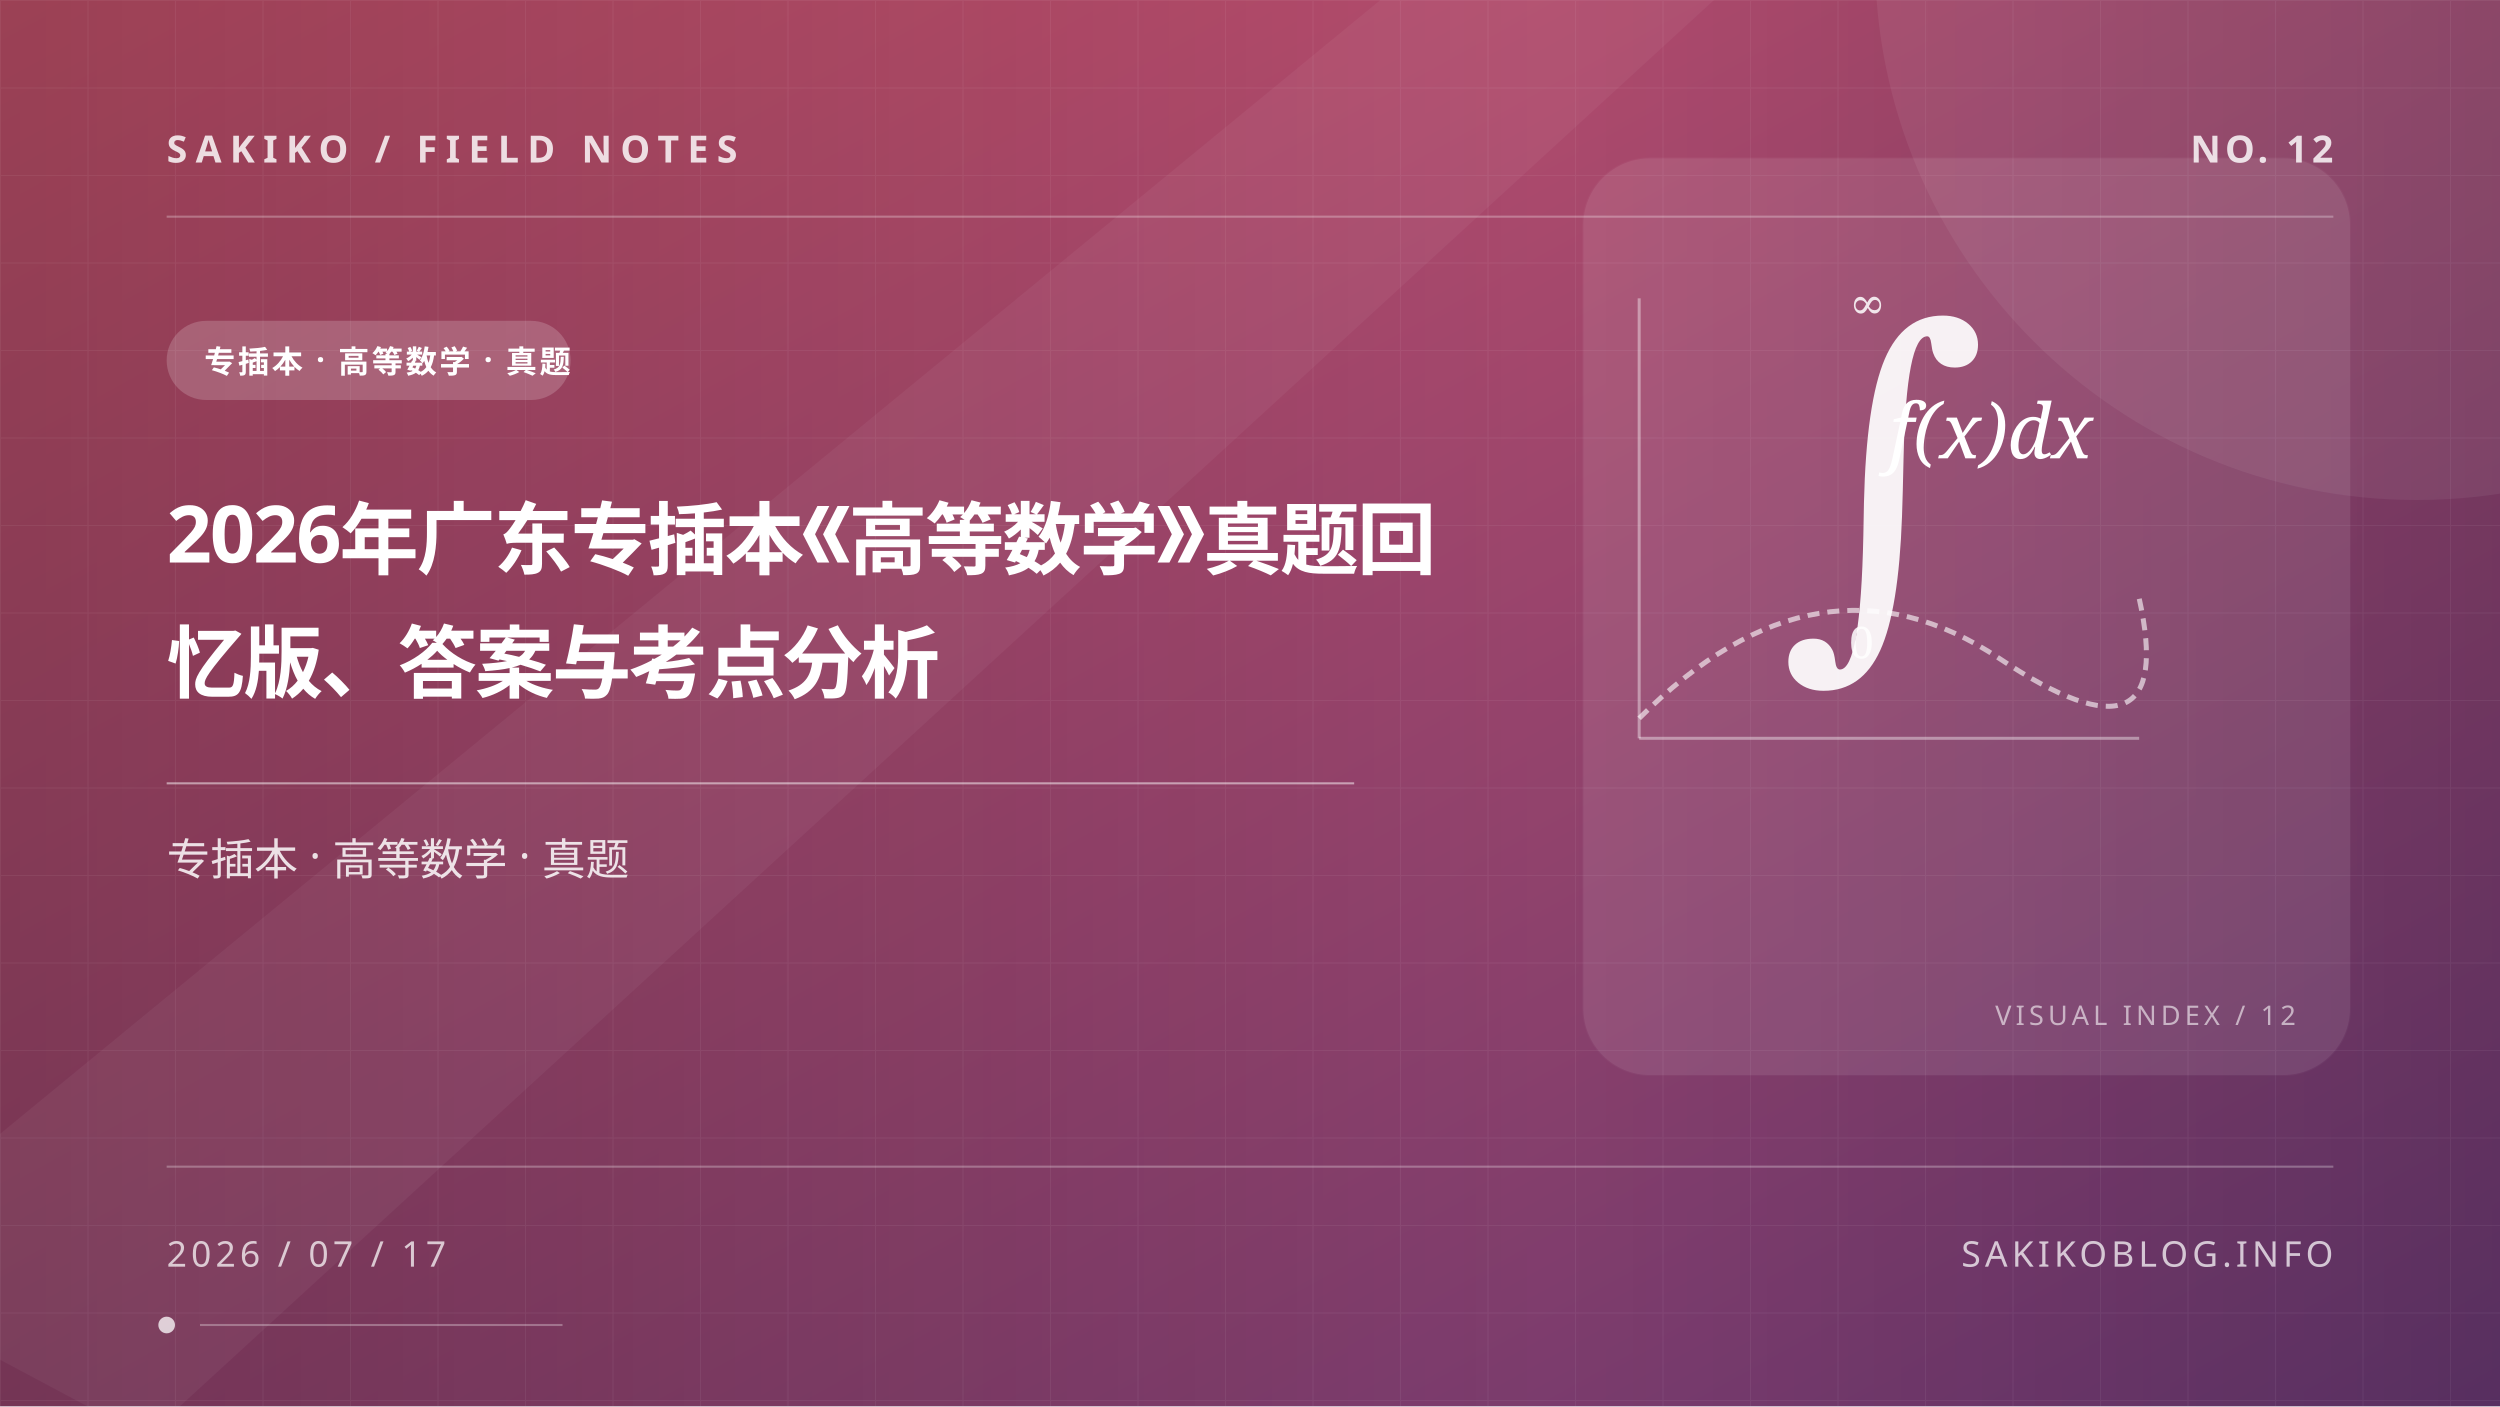
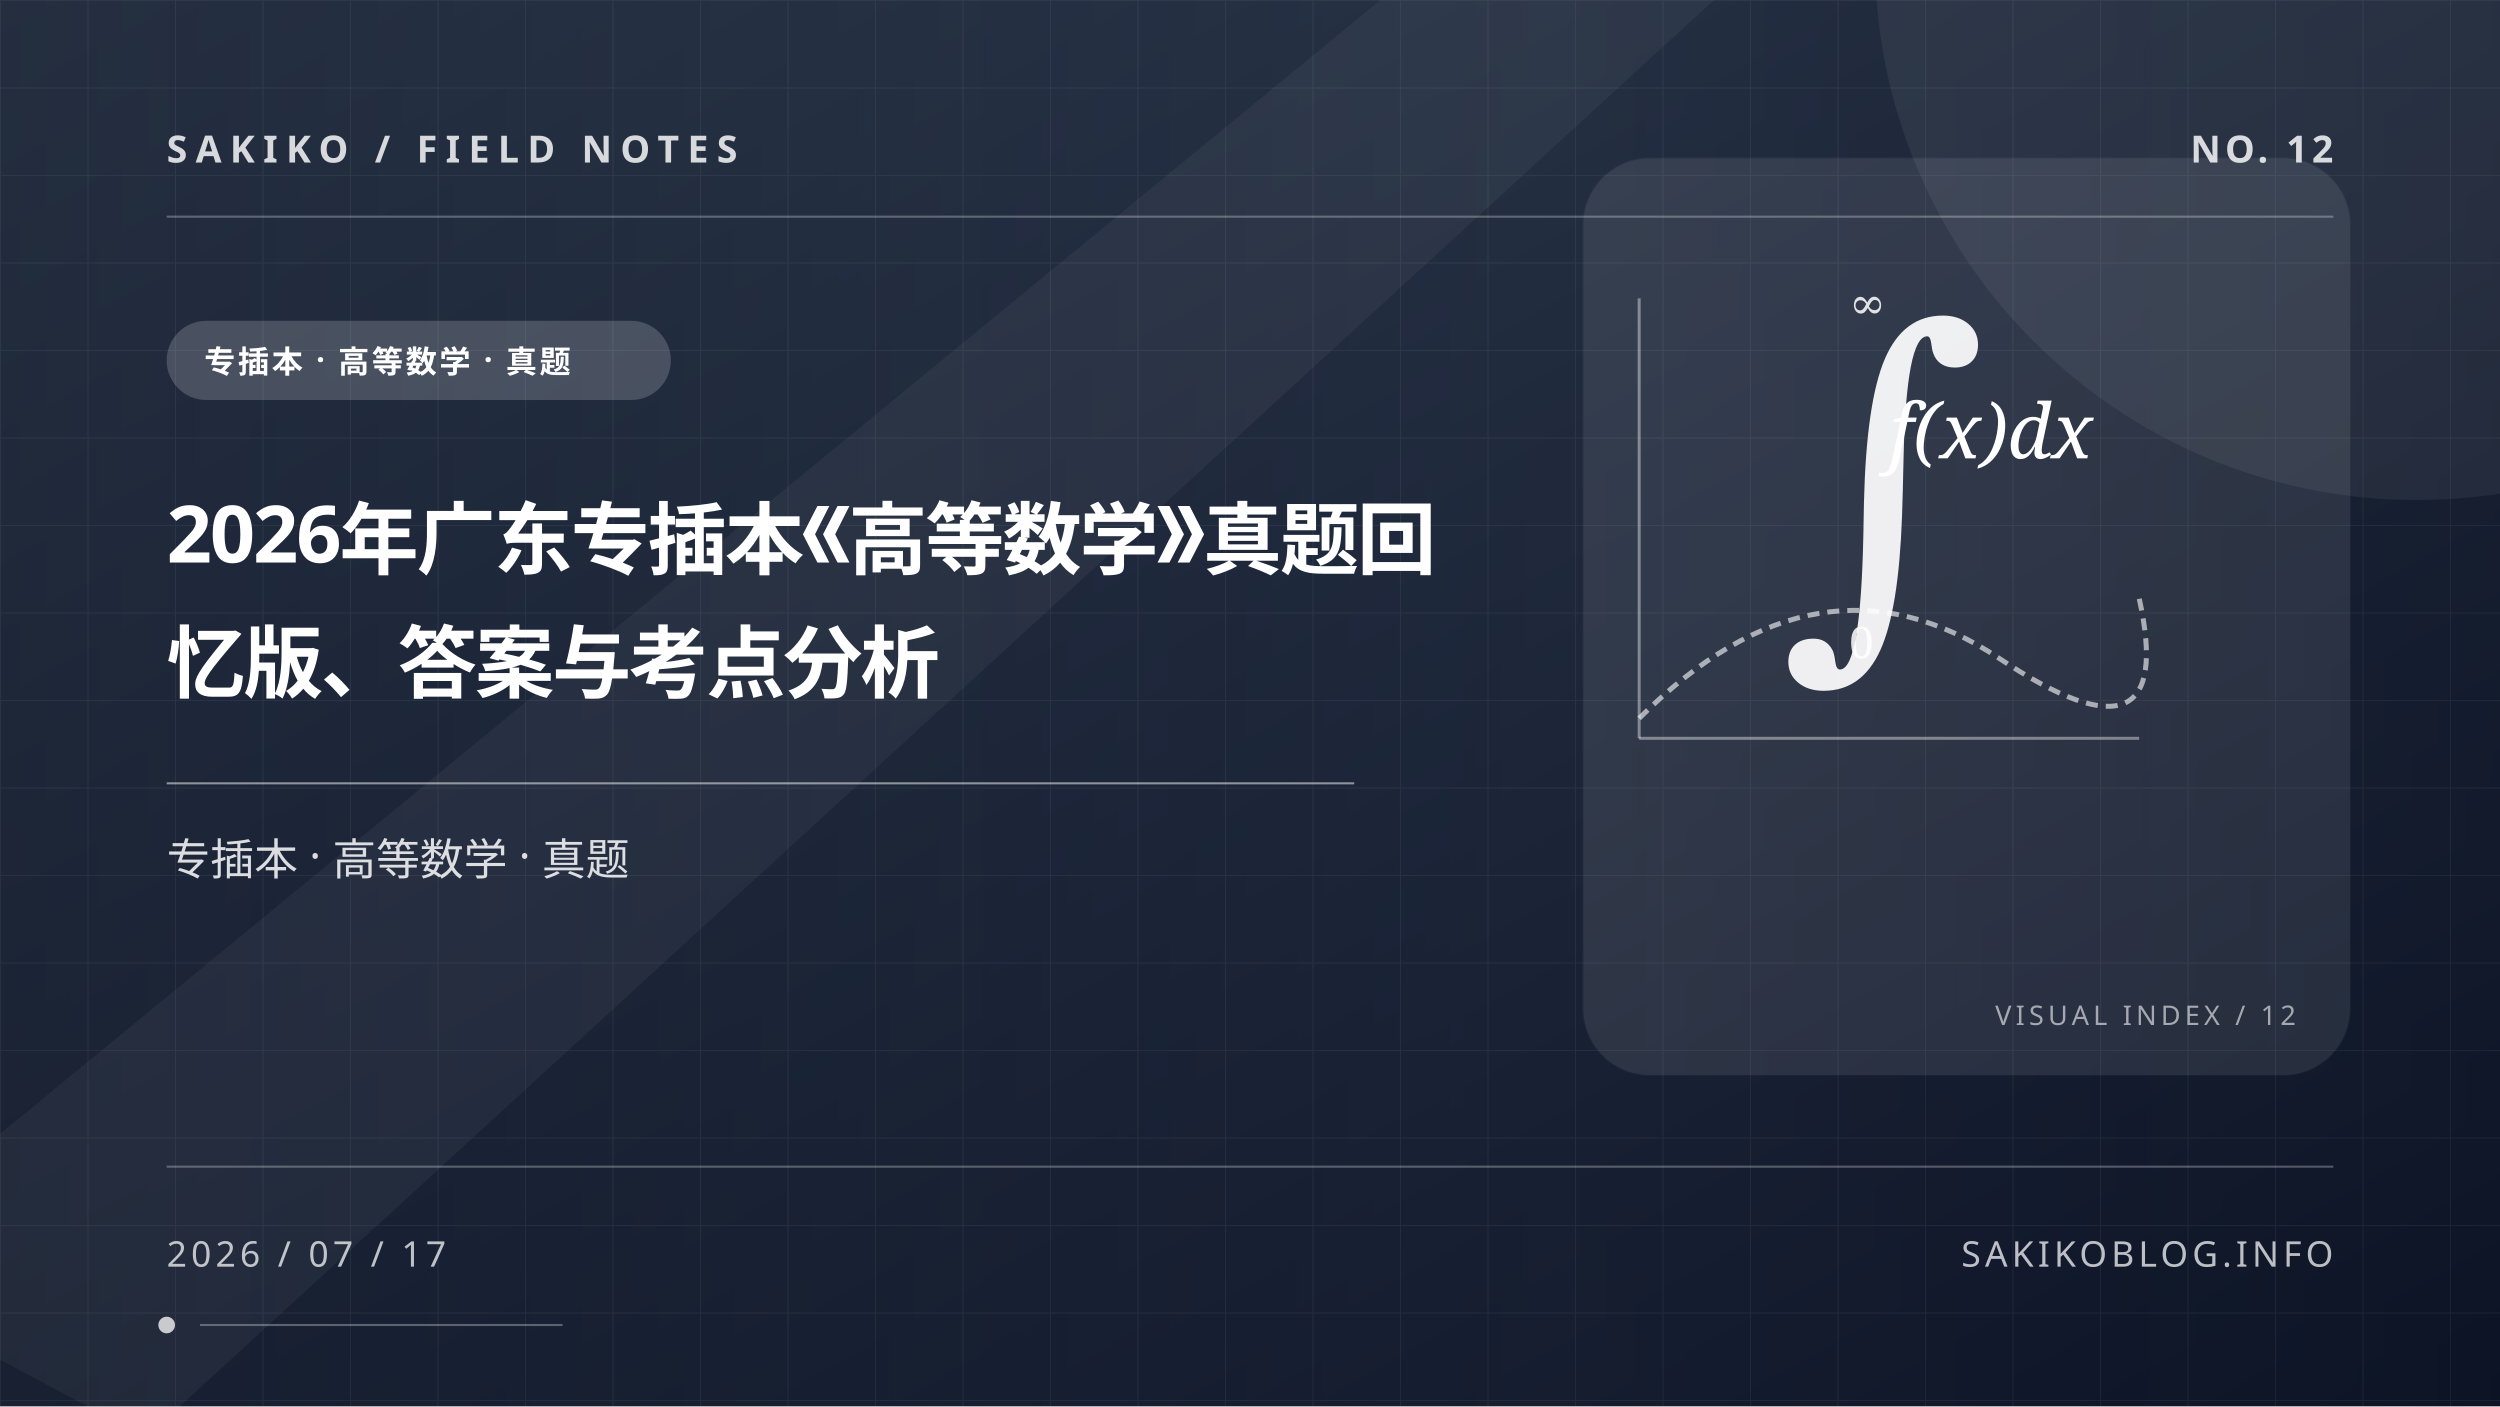
<svg xmlns="http://www.w3.org/2000/svg" viewBox="0 0 1200 675" width="1200" height="675" font-family="'Noto Sans SC','Microsoft YaHei','PingFang SC',sans-serif">
  <defs>
    <linearGradient id="bg" x1="0" y1="0" x2="1" y2="1">
-       <stop offset="0" stop-color="#e85d75" />
-       <stop offset="1" stop-color="#713b77" />
+       <stop offset="0" stop-color="#334155" />
+       <stop offset="1" stop-color="#0f172a" />
    </linearGradient>
    <linearGradient id="shade" x1="0" y1="0" x2="1" y2="0">
      <stop offset="0" stop-color="#050816" stop-opacity="0.34" />
      <stop offset="0.62" stop-color="#050816" stop-opacity="0.10" />
      <stop offset="1" stop-color="#050816" stop-opacity="0.24" />
    </linearGradient>
    <pattern id="grid" width="42" height="42" patternUnits="userSpaceOnUse">
      <path d="M 42 0 L 0 0 0 42" fill="none" stroke="#fff" stroke-opacity="0.055" stroke-width="1" />
    </pattern>
    <clipPath id="art-clip">
      <rect x="760" y="76" width="368" height="440" rx="32" />
    </clipPath>
  </defs>
  <rect width="1200" height="675" fill="url(#bg)" />
  <rect width="1200" height="675" fill="url(#shade)" />
  <rect width="1200" height="675" fill="url(#grid)" />
  <path d="M -80 610 L 760 -80 L 910 -80 L 70 690 Z" fill="#fff" opacity="0.045" />
  <circle cx="1160" cy="-20" r="260" fill="#fff" opacity="0.06" />
  <text x="80" y="78" font-size="18" font-weight="700" letter-spacing="4" fill="#fff" opacity="0.82">SAKIKO / FIELD NOTES</text>
  <text x="1120" y="78" font-size="18" font-weight="700" letter-spacing="2" text-anchor="end" fill="#fff" opacity="0.82">NO. 12</text>
  <line x1="80" y1="104" x2="1120" y2="104" stroke="#fff" stroke-opacity="0.28" />
  <g>
-     <rect x="80" y="154" width="193.9" height="38" rx="19" fill="#fff" opacity="0.18" />
+     <rect x="80" y="154" width="242" height="38" rx="19" fill="#fff" opacity="0.18" />
    <text x="98" y="179" font-size="15" font-weight="700" letter-spacing="1.2" fill="#fff">专插本 · 高等数学 · 真题</text>
  </g>
  <text font-size="38" font-weight="750" fill="#fff" letter-spacing="-1">
    <tspan x="80" y="270">2026年广东专插本《高等数学》真题回</tspan>
    <tspan x="80" y="332">忆版、答案与考点分析</tspan>
  </text>
  <line x1="80" y1="376" x2="650" y2="376" stroke="#fff" stroke-opacity="0.5" />
  <text x="80" y="420" font-size="21" fill="#fff" opacity="0.84">专插本 · 高等数学 · 真题</text>
  <rect x="760" y="76" width="368" height="440" rx="32" fill="#fff" opacity="0.09" stroke="#fff" stroke-opacity="0.28" />
  <g clip-path="url(#art-clip)" transform="translate(-10 28) scale(0.96)">
    <text x="900" y="280" font-size="200" fill="rgba(255,255,255,0.92)" font-family="serif" font-style="italic" font-weight="400">∫</text>
    <text x="935" y="130" font-size="22" fill="rgba(255,255,255,0.85)" font-family="serif">∞</text>
    <text x="935" y="300" font-size="22" fill="rgba(255,255,255,0.85)" font-family="serif">0</text>
    <text x="955" y="200" font-size="38" fill="#fff" font-family="serif" font-style="italic">f(x)dx</text>
    <path d="M 830 330 Q 920 240 1010 300 T 1080 270" fill="none" stroke="rgba(255,255,255,0.6)" stroke-width="2.5" stroke-dasharray="6 4" />
    <line x1="830" y1="340" x2="1080" y2="340" stroke="rgba(255,255,255,0.4)" stroke-width="1.5" />
    <line x1="830" y1="120" x2="830" y2="340" stroke="rgba(255,255,255,0.4)" stroke-width="1.5" />
  </g>
  <text x="1102" y="492" text-anchor="end" font-size="13" letter-spacing="2" fill="#fff" opacity="0.58">VISUAL INDEX / 12</text>
  <line x1="80" y1="560" x2="1120" y2="560" stroke="#fff" stroke-opacity="0.28" />
  <text x="80" y="608" font-size="17" letter-spacing="2" fill="#fff" opacity="0.72">2026 / 07 / 17</text>
  <text x="1120" y="608" text-anchor="end" font-size="17" letter-spacing="2" fill="#fff" opacity="0.72">SAKIKOBLOG.INFO</text>
  <circle cx="80" cy="636" r="4" fill="#fff" opacity="0.75" />
  <line x1="96" y1="636" x2="270" y2="636" stroke="#fff" stroke-opacity="0.3" />
</svg>
